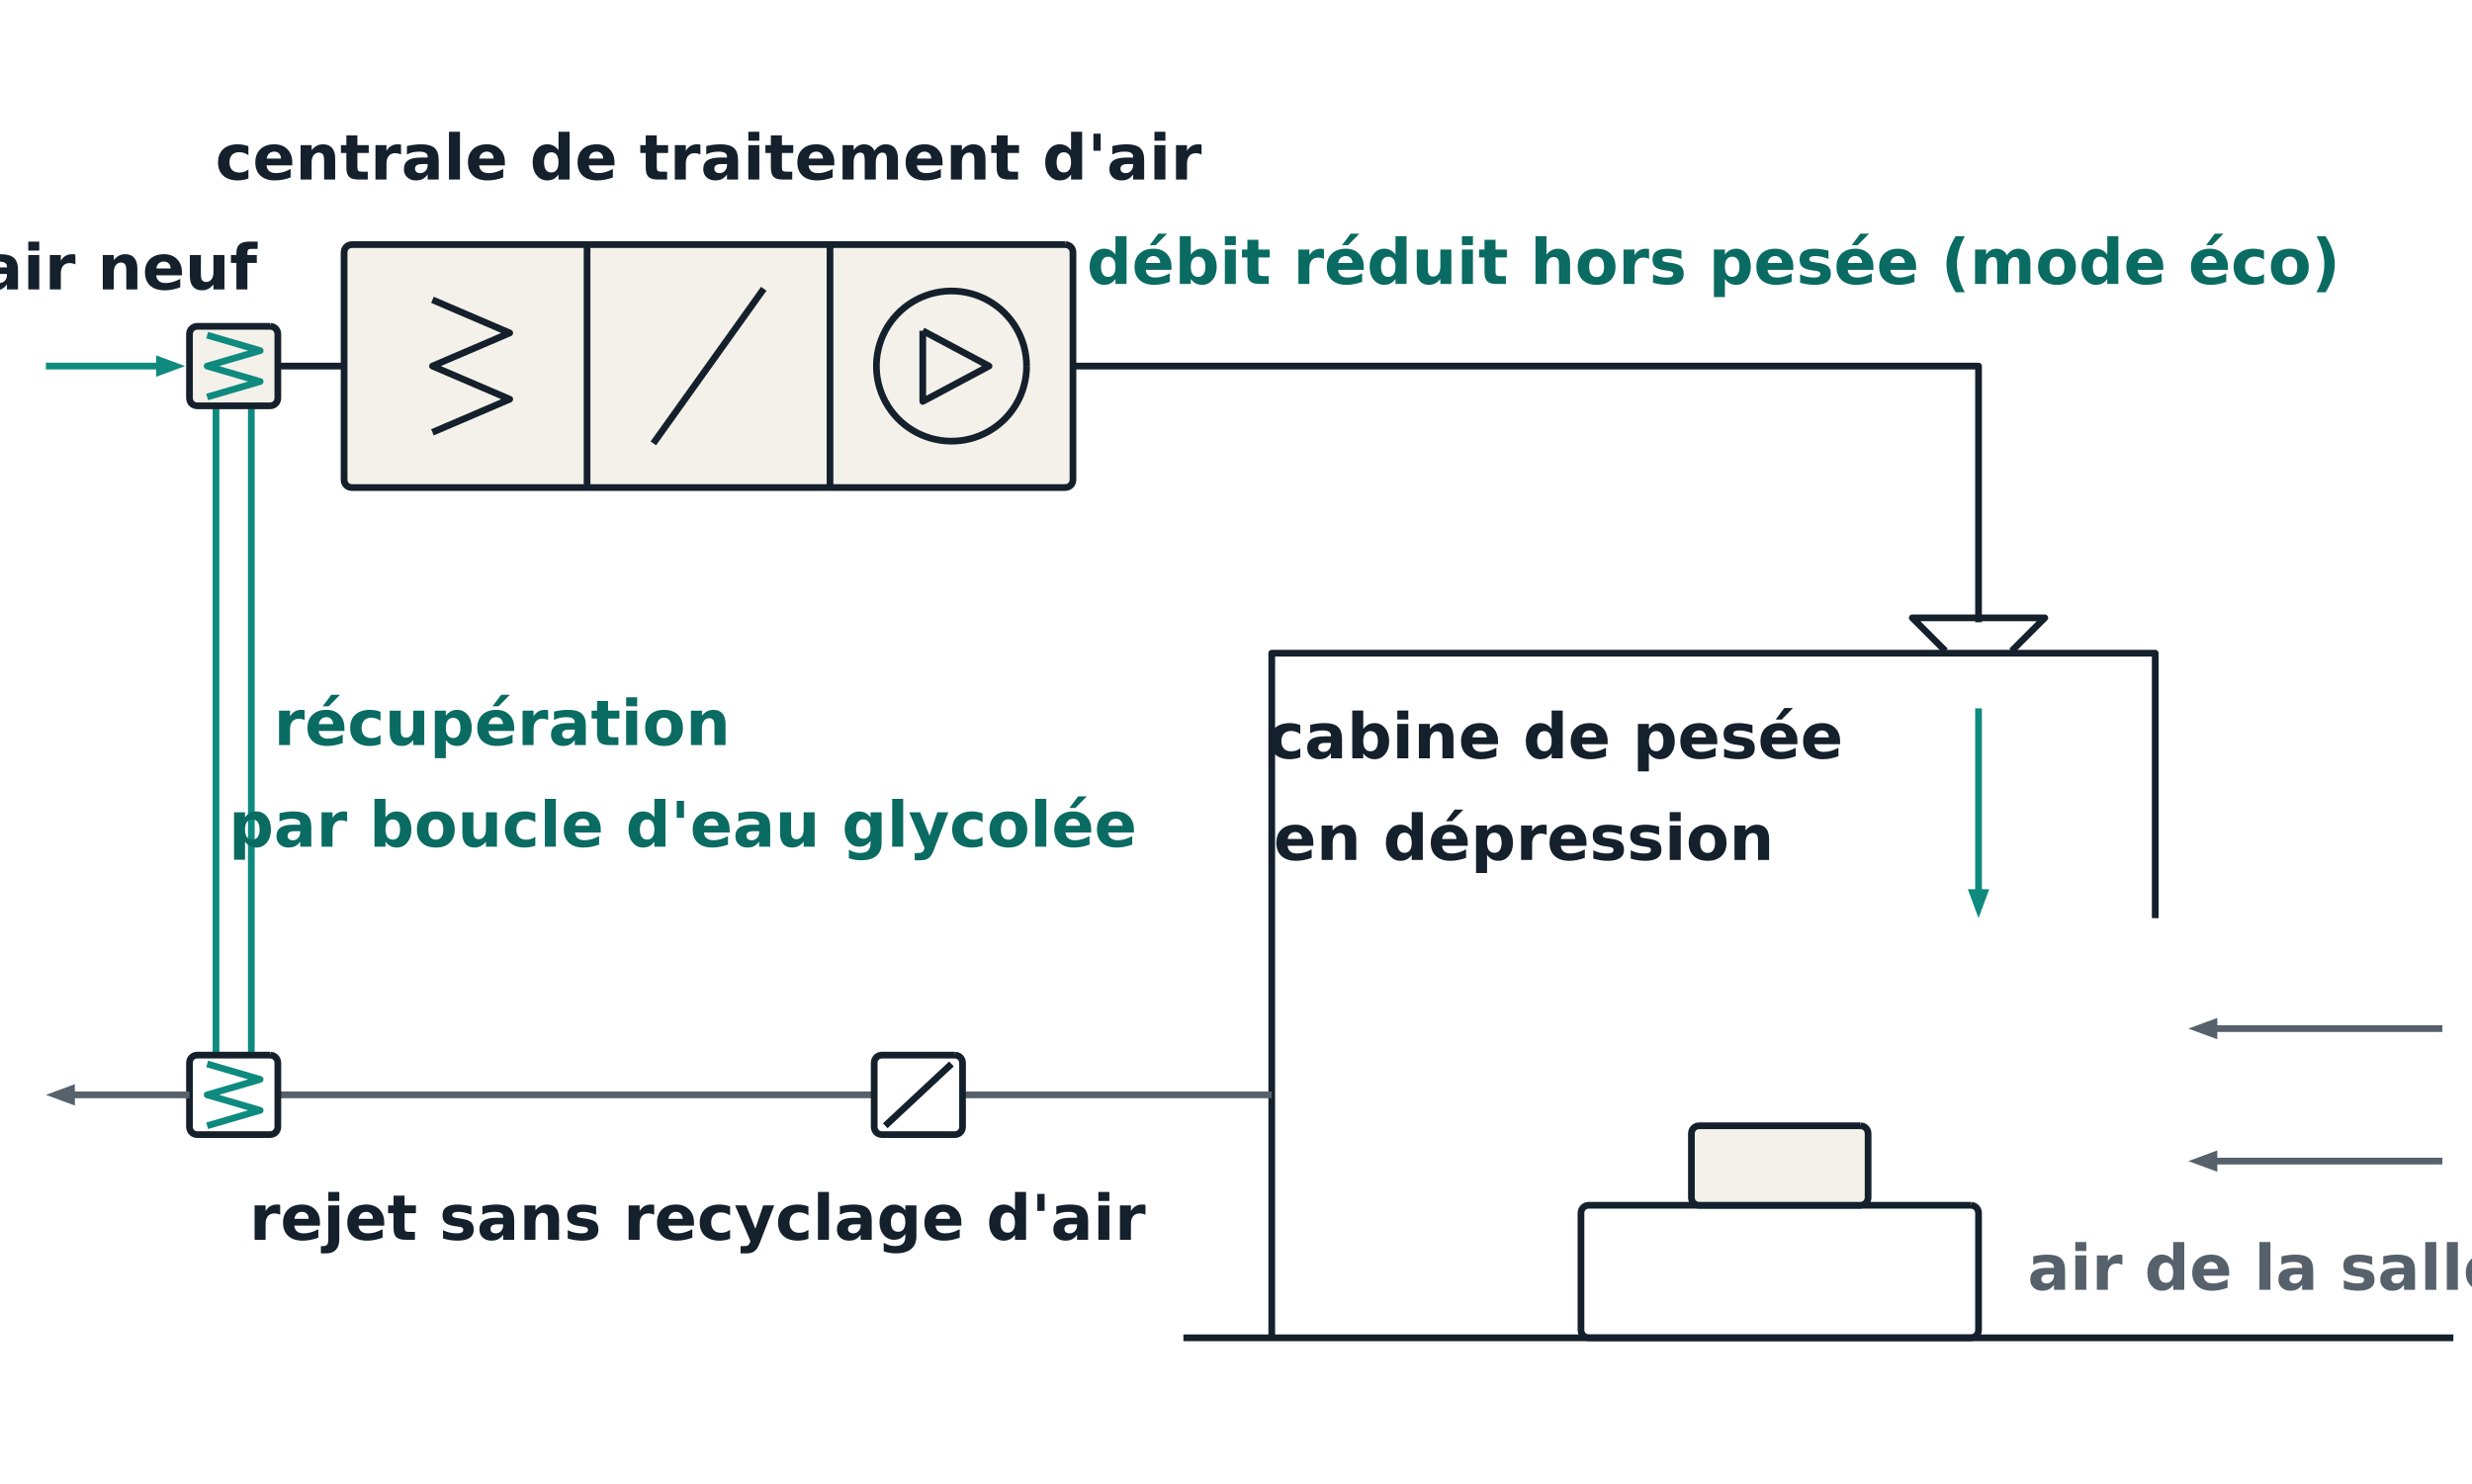
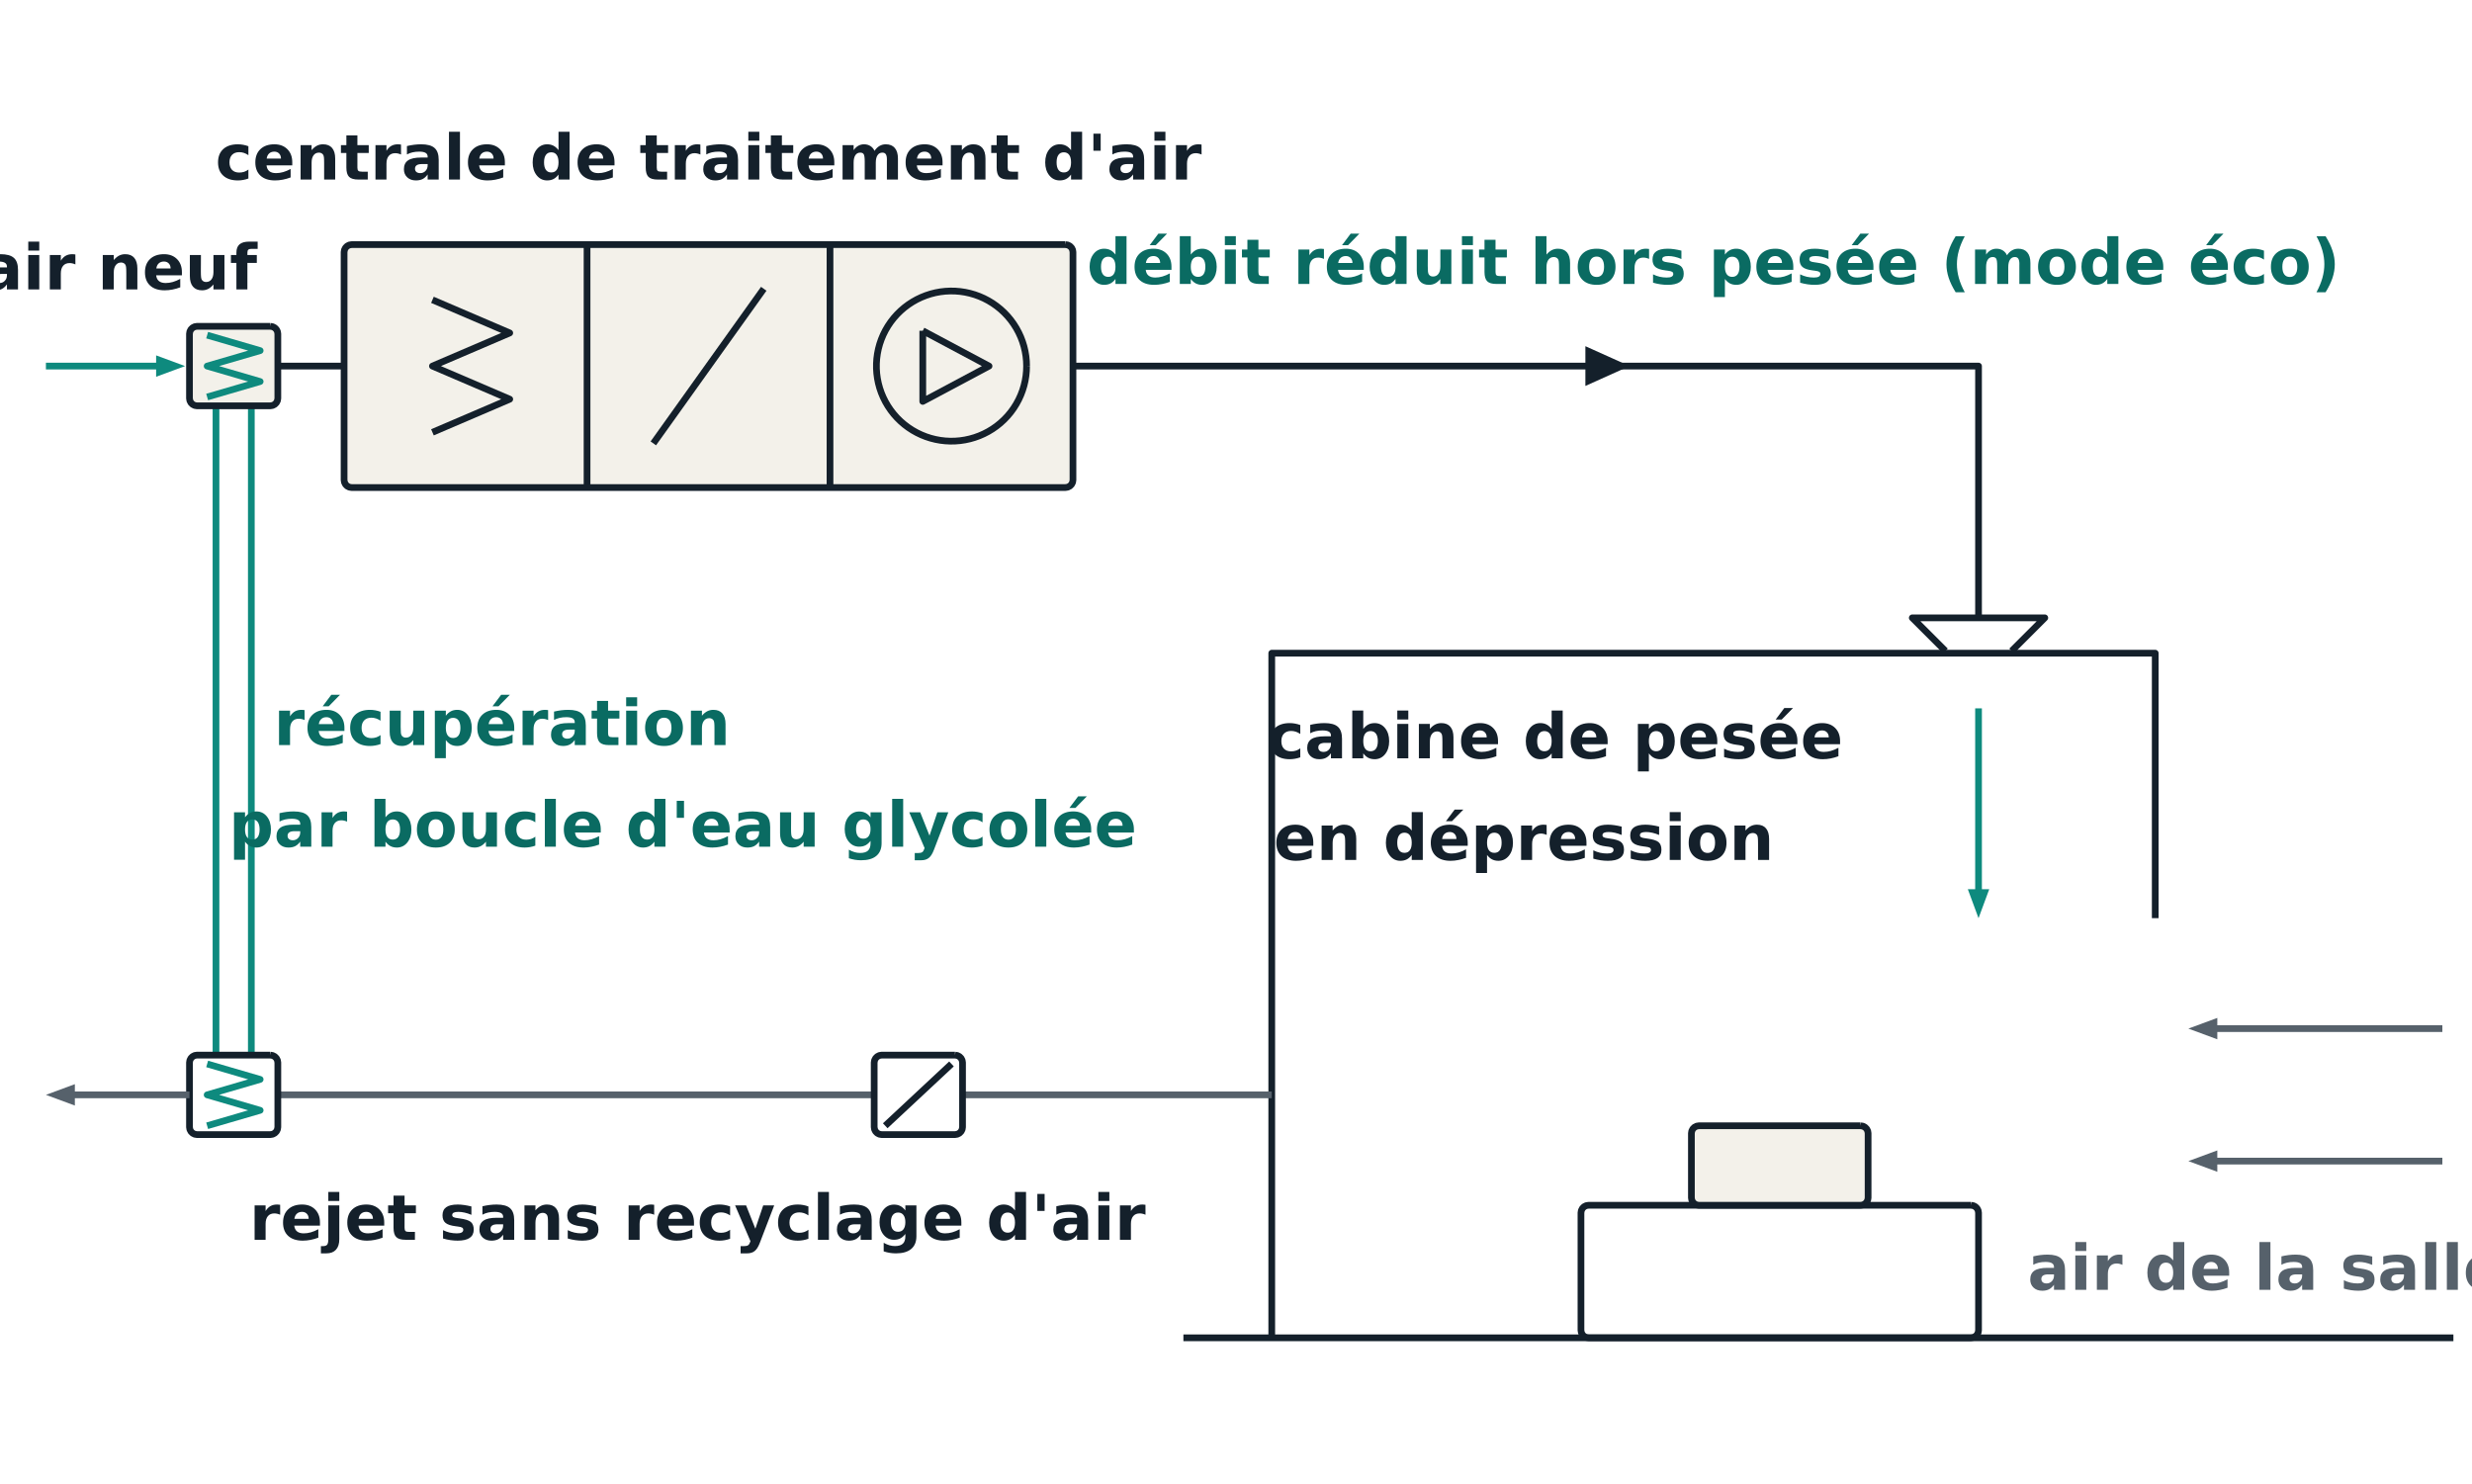
<svg xmlns="http://www.w3.org/2000/svg" viewBox="0 0 1100 660" class="tf-figure" width="1100" height="660" style="aspect-ratio: 1100 / 660" data-viewbox="0 0 1100 660" data-min-text="28" data-slot="1100x660" preserveAspectRatio="xMinYMin meet" role="img" aria-label="Schéma de principe : l'air neuf passe par une batterie de récupération puis par la centrale de traitement d'air, qui le souffle par le haut dans la cabine de pesée. En mode éco, le débit est réduit hors pesée. La cabine est en dépression et l'air de la salle entre par sa façade ouverte. L'air extrait est filtré, passe par la seconde batterie de la boucle d'eau glycolée puis est rejeté dehors sans recyclage.">
  <defs>
    <style type="text/css">.tf-figure *{stroke-linejoin: round; stroke-linecap: butt}</style>
  </defs>
  <g id="tf-ahu-booth-figure_1">
    <g id="tf-ahu-booth-patch_1">
      <path d="M 0 660  L 1100 660  L 1100 0  L 0 0  L 0 660  z " style="fill: none; opacity: 0" />
    </g>
    <g id="tf-ahu-booth-axes_1">
      <g id="tf-ahu-booth-tf-line--0" class="tf-line">
        <path d="M 123.631 162.918  L 153.116 162.918  " clip-path="url(#tf-ahu-booth-peeeca20f9a)" style="fill: none; stroke: var(--ink, #14202B); stroke-width: 2.987" />
      </g>
      <g id="tf-ahu-booth-tf-polyline--1" class="tf-polyline">
-         <path d="M 477.452 162.918  L 880.416 162.918  L 880.416 276.927  " clip-path="url(#tf-ahu-booth-peeeca20f9a)" style="fill: none; stroke: var(--ink, #14202B); stroke-width: 2.987" />
+         <path d="M 477.452 162.918  L 880.416 162.918  L 880.416 274.961  " clip-path="url(#tf-ahu-booth-peeeca20f9a)" style="fill: none; stroke: var(--ink, #14202B); stroke-width: 2.987" />
      </g>
      <g id="tf-ahu-booth-tf-polyline--2" class="tf-polyline">
        <path d="M 865.673 289.704  L 850.931 274.961  L 909.901 274.961  L 895.158 289.704  " clip-path="url(#tf-ahu-booth-peeeca20f9a)" style="fill: none; stroke: var(--ink, #14202B); stroke-width: 2.987" />
      </g>
      <g id="tf-ahu-booth-tf-polyline--3" class="tf-polyline">
        <path d="M 959.043 408.627  L 959.043 290.687  L 565.908 290.687  L 565.908 595.366  " clip-path="url(#tf-ahu-booth-peeeca20f9a)" style="fill: none; stroke: var(--ink, #14202B); stroke-width: 2.987" />
      </g>
      <g id="tf-ahu-booth-tf-line--4" class="tf-line">
        <path d="M 526.594 595.366  L 1091.726 595.366  " clip-path="url(#tf-ahu-booth-peeeca20f9a)" style="fill: none; stroke: var(--ink, #14202B); stroke-width: 2.987" />
      </g>
      <g id="tf-ahu-booth-tf-line--5" class="tf-line">
        <path d="M 565.908 487.254  L 428.311 487.254  " clip-path="url(#tf-ahu-booth-peeeca20f9a)" style="fill: none; stroke: var(--muted, #56616B); stroke-width: 2.987" />
      </g>
      <g id="tf-ahu-booth-tf-line--6" class="tf-line">
        <path d="M 388.997 487.254  L 123.631 487.254  " clip-path="url(#tf-ahu-booth-peeeca20f9a)" style="fill: none; stroke: var(--muted, #56616B); stroke-width: 2.987" />
      </g>
      <g id="tf-ahu-booth-tf-line--7" class="tf-line">
        <path d="M 96.112 180.609  L 96.112 469.563  " clip-path="url(#tf-ahu-booth-peeeca20f9a)" style="fill: none; stroke: var(--accent, #0E8A7E); stroke-width: 2.987" />
      </g>
      <g id="tf-ahu-booth-tf-line--8" class="tf-line">
        <path d="M 111.837 180.609  L 111.837 469.563  " clip-path="url(#tf-ahu-booth-peeeca20f9a)" style="fill: none; stroke: var(--accent, #0E8A7E); stroke-width: 2.987" />
      </g>
      <g id="tf-ahu-booth-tf-box--9" class="tf-box">
        <path d="M 120.271 145.227  L 121.309 145.391  L 122.246 145.868  L 122.989 146.612  L 123.467 147.548  L 123.631 148.587  L 123.631 177.249  L 123.467 178.287  L 122.989 179.224  L 122.246 179.967  L 121.309 180.444  L 120.271 180.609  L 87.678 180.609  L 86.639 180.444  L 85.703 179.967  L 84.959 179.224  L 84.482 178.287  L 84.318 177.249  L 84.318 148.587  L 84.482 147.548  L 84.959 146.612  L 85.703 145.868  L 86.639 145.391  L 87.678 145.227  z " clip-path="url(#tf-ahu-booth-peeeca20f9a)" style="fill: var(--slide-bg, #F3F1EA)" />
      </g>
      <g id="tf-ahu-booth-tf-box--10" class="tf-box">
        <path d="M 120.271 145.227  L 121.309 145.391  L 122.246 145.868  L 122.989 146.612  L 123.467 147.548  L 123.631 148.587  L 123.631 177.249  L 123.467 178.287  L 122.989 179.224  L 122.246 179.967  L 121.309 180.444  L 120.271 180.609  L 87.678 180.609  L 86.639 180.444  L 85.703 179.967  L 84.959 179.224  L 84.482 178.287  L 84.318 177.249  L 84.318 148.587  L 84.482 147.548  L 84.959 146.612  L 85.703 145.868  L 86.639 145.391  L 87.678 145.227  L 120.271 145.227  " clip-path="url(#tf-ahu-booth-peeeca20f9a)" style="fill: none; stroke: var(--ink, #14202B); stroke-width: 2.987" />
      </g>
      <g id="tf-ahu-booth-tf-box--11" class="tf-box">
        <path d="M 474.092 108.862  L 475.131 109.026  L 476.067 109.503  L 476.811 110.247  L 477.288 111.183  L 477.452 112.222  L 477.452 213.614  L 477.288 214.652  L 476.811 215.589  L 476.067 216.332  L 475.131 216.809  L 474.092 216.974  L 156.476 216.974  L 155.438 216.809  L 154.501 216.332  L 153.758 215.589  L 153.281 214.652  L 153.116 213.614  L 153.116 112.222  L 153.281 111.183  L 153.758 110.247  L 154.501 109.503  L 155.438 109.026  L 156.476 108.862  z " clip-path="url(#tf-ahu-booth-peeeca20f9a)" style="fill: var(--slide-bg, #F3F1EA)" />
      </g>
      <g id="tf-ahu-booth-tf-box--12" class="tf-box">
        <path d="M 474.092 108.862  L 475.131 109.026  L 476.067 109.503  L 476.811 110.247  L 477.288 111.183  L 477.452 112.222  L 477.452 213.614  L 477.288 214.652  L 476.811 215.589  L 476.067 216.332  L 475.131 216.809  L 474.092 216.974  L 156.476 216.974  L 155.438 216.809  L 154.501 216.332  L 153.758 215.589  L 153.281 214.652  L 153.116 213.614  L 153.116 112.222  L 153.281 111.183  L 153.758 110.247  L 154.501 109.503  L 155.438 109.026  L 156.476 108.862  L 474.092 108.862  " clip-path="url(#tf-ahu-booth-peeeca20f9a)" style="fill: none; stroke: var(--ink, #14202B); stroke-width: 2.987" />
      </g>
      <g id="tf-ahu-booth-tf-box--13" class="tf-box">
        <path d="M 877.056 536.396  L 878.094 536.56  L 879.031 537.038  L 879.774 537.781  L 880.251 538.718  L 880.416 539.756  L 880.416 592.006  L 880.251 593.044  L 879.774 593.981  L 879.031 594.724  L 878.094 595.202  L 877.056 595.366  L 706.865 595.366  L 705.827 595.202  L 704.89 594.724  L 704.147 593.981  L 703.67 593.044  L 703.505 592.006  L 703.505 539.756  L 703.67 538.718  L 704.147 537.781  L 704.89 537.038  L 705.827 536.56  L 706.865 536.396  L 877.056 536.396  " clip-path="url(#tf-ahu-booth-peeeca20f9a)" style="fill: none; stroke: var(--ink, #14202B); stroke-width: 2.987" />
      </g>
      <g id="tf-ahu-booth-tf-box--14" class="tf-box">
        <path d="M 827.914 501.014  L 828.952 501.178  L 829.889 501.655  L 830.632 502.399  L 831.109 503.335  L 831.274 504.374  L 831.274 533.036  L 831.109 534.074  L 830.632 535.011  L 829.889 535.754  L 828.952 536.231  L 827.914 536.396  L 756.007 536.396  L 754.969 536.231  L 754.032 535.754  L 753.289 535.011  L 752.811 534.074  L 752.647 533.036  L 752.647 504.374  L 752.811 503.335  L 753.289 502.399  L 754.032 501.655  L 754.969 501.178  L 756.007 501.014  z " clip-path="url(#tf-ahu-booth-peeeca20f9a)" style="fill: var(--slide-bg, #F3F1EA)" />
      </g>
      <g id="tf-ahu-booth-tf-box--15" class="tf-box">
        <path d="M 827.914 501.014  L 828.952 501.178  L 829.889 501.655  L 830.632 502.399  L 831.109 503.335  L 831.274 504.374  L 831.274 533.036  L 831.109 534.074  L 830.632 535.011  L 829.889 535.754  L 828.952 536.231  L 827.914 536.396  L 756.007 536.396  L 754.969 536.231  L 754.032 535.754  L 753.289 535.011  L 752.811 534.074  L 752.647 533.036  L 752.647 504.374  L 752.811 503.335  L 753.289 502.399  L 754.032 501.655  L 754.969 501.178  L 756.007 501.014  L 827.914 501.014  " clip-path="url(#tf-ahu-booth-peeeca20f9a)" style="fill: none; stroke: var(--ink, #14202B); stroke-width: 2.987" />
      </g>
      <g id="tf-ahu-booth-tf-box--16" class="tf-box">
        <path d="M 424.951 469.563  L 425.989 469.727  L 426.926 470.205  L 427.669 470.948  L 428.146 471.885  L 428.311 472.923  L 428.311 501.585  L 428.146 502.623  L 427.669 503.56  L 426.926 504.303  L 425.989 504.781  L 424.951 504.945  L 392.357 504.945  L 391.319 504.781  L 390.382 504.303  L 389.639 503.56  L 389.162 502.623  L 388.997 501.585  L 388.997 472.923  L 389.162 471.885  L 389.639 470.948  L 390.382 470.205  L 391.319 469.727  L 392.357 469.563  L 424.951 469.563  " clip-path="url(#tf-ahu-booth-peeeca20f9a)" style="fill: none; stroke: var(--ink, #14202B); stroke-width: 2.987" />
      </g>
      <g id="tf-ahu-booth-tf-box--17" class="tf-box">
        <path d="M 120.271 469.563  L 121.309 469.727  L 122.246 470.205  L 122.989 470.948  L 123.467 471.885  L 123.631 472.923  L 123.631 501.585  L 123.467 502.623  L 122.989 503.56  L 122.246 504.303  L 121.309 504.781  L 120.271 504.945  L 87.678 504.945  L 86.639 504.781  L 85.703 504.303  L 84.959 503.56  L 84.482 502.623  L 84.318 501.585  L 84.318 472.923  L 84.482 471.885  L 84.959 470.948  L 85.703 470.205  L 86.639 469.727  L 87.678 469.563  L 120.271 469.563  " clip-path="url(#tf-ahu-booth-peeeca20f9a)" style="fill: none; stroke: var(--ink, #14202B); stroke-width: 2.987" />
      </g>
      <g id="tf-ahu-booth-tf-arrow--18" class="tf-arrow">
        <path d="M 20.433 162.918  L 70.76 162.918  " clip-path="url(#tf-ahu-booth-peeeca20f9a)" style="fill: none; stroke: var(--accent, #0E8A7E); stroke-width: 2.987" />
      </g>
      <g id="tf-ahu-booth-tf-arrow--19" class="tf-arrow">
        <path d="M 880.416 315.257  L 880.416 397.035  " clip-path="url(#tf-ahu-booth-peeeca20f9a)" style="fill: none; stroke: var(--accent, #0E8A7E); stroke-width: 2.987" />
      </g>
      <g id="tf-ahu-booth-tf-arrow--20" class="tf-arrow">
        <path d="M 1086.812 457.769  L 985.377 457.769  " clip-path="url(#tf-ahu-booth-peeeca20f9a)" style="fill: none; stroke: var(--muted, #56616B); stroke-width: 2.987" />
      </g>
      <g id="tf-ahu-booth-tf-arrow--21" class="tf-arrow">
        <path d="M 1086.812 516.739  L 985.377 516.739  " clip-path="url(#tf-ahu-booth-peeeca20f9a)" style="fill: none; stroke: var(--muted, #56616B); stroke-width: 2.987" />
      </g>
      <g id="tf-ahu-booth-tf-arrow--22" class="tf-arrow">
        <path d="M 84.318 487.254  L 32.025 487.254  " clip-path="url(#tf-ahu-booth-peeeca20f9a)" style="fill: none; stroke: var(--muted, #56616B); stroke-width: 2.987" />
      </g>
      <g id="tf-ahu-booth-tf-arrow--23" class="tf-arrow">
        <path d="M 82.352 162.918  L 69.472 158.158  L 69.472 167.678  z " clip-path="url(#tf-ahu-booth-peeeca20f9a)" style="fill: var(--accent, #0E8A7E)" />
      </g>
      <g id="tf-ahu-booth-tf-arrow--24" class="tf-arrow">
        <path d="M 880.416 408.627  L 885.176 395.747  L 875.656 395.747  z " clip-path="url(#tf-ahu-booth-peeeca20f9a)" style="fill: var(--accent, #0E8A7E)" />
      </g>
      <g id="tf-ahu-booth-tf-arrow--25" class="tf-arrow">
        <path d="M 973.785 457.769  L 986.665 462.529  L 986.665 453.009  z " clip-path="url(#tf-ahu-booth-peeeca20f9a)" style="fill: var(--muted, #56616B)" />
      </g>
      <g id="tf-ahu-booth-tf-arrow--26" class="tf-arrow">
        <path d="M 973.785 516.739  L 986.665 521.499  L 986.665 511.979  z " clip-path="url(#tf-ahu-booth-peeeca20f9a)" style="fill: var(--muted, #56616B)" />
      </g>
      <g id="tf-ahu-booth-tf-arrow--27" class="tf-arrow">
        <path d="M 20.433 487.254  L 33.313 492.014  L 33.313 482.494  z " clip-path="url(#tf-ahu-booth-peeeca20f9a)" style="fill: var(--muted, #56616B)" />
      </g>
      <g id="tf-ahu-booth-tf-polyline--28" class="tf-polyline">
        <path d="M 92.18 149.158  L 115.768 156.038  L 92.18 162.918  L 115.768 169.798  L 92.18 176.677  " clip-path="url(#tf-ahu-booth-peeeca20f9a)" style="fill: none; stroke: var(--accent, #0E8A7E); stroke-width: 2.987" />
      </g>
      <g id="tf-ahu-booth-tf-line--29" class="tf-line">
        <path d="M 261.228 216.974  L 261.228 108.862  " clip-path="url(#tf-ahu-booth-peeeca20f9a)" style="fill: none; stroke: var(--ink, #14202B); stroke-width: 2.987" />
      </g>
      <g id="tf-ahu-booth-tf-line--30" class="tf-line">
        <path d="M 369.34 216.974  L 369.34 108.862  " clip-path="url(#tf-ahu-booth-peeeca20f9a)" style="fill: none; stroke: var(--ink, #14202B); stroke-width: 2.987" />
      </g>
      <g id="tf-ahu-booth-tf-polyline--31" class="tf-polyline">
        <path d="M 192.43 133.433  L 226.829 148.175  L 192.43 162.918  L 226.829 177.66  L 192.43 192.403  " clip-path="url(#tf-ahu-booth-peeeca20f9a)" style="fill: none; stroke: var(--ink, #14202B); stroke-width: 2.987" />
      </g>
      <g id="tf-ahu-booth-tf-line--32" class="tf-line">
        <path d="M 290.713 197.317  L 339.855 128.518  " clip-path="url(#tf-ahu-booth-peeeca20f9a)" style="fill: none; stroke: var(--ink, #14202B); stroke-width: 2.987" />
      </g>
      <g id="tf-ahu-booth-tf-line--33" class="tf-line">
        <path d="M 393.911 501.014  L 423.396 473.494  " clip-path="url(#tf-ahu-booth-peeeca20f9a)" style="fill: none; stroke: var(--ink, #14202B); stroke-width: 2.987" />
      </g>
      <g id="tf-ahu-booth-tf-polyline--34" class="tf-polyline">
        <path d="M 92.18 473.494  L 115.768 480.374  L 92.18 487.254  L 115.768 494.134  L 92.18 501.014  " clip-path="url(#tf-ahu-booth-peeeca20f9a)" style="fill: none; stroke: var(--accent, #0E8A7E); stroke-width: 2.987" />
      </g>
      <g id="tf-ahu-booth-tf-circle--35" class="tf-circle">
        <path d="M 456.813 162.918  L 456.74 160.709  L 456.521 158.51  L 456.157 156.331  L 455.65 154.18  L 455.002 152.067  L 454.216 150.002  L 453.295 147.994  L 452.243 146.05  L 451.066 144.181  L 449.767 142.393  L 448.353 140.695  L 446.829 139.094  L 445.204 137.597  L 443.482 136.212  L 441.674 134.943  L 439.785 133.796  L 437.824 132.776  L 435.801 131.889  L 433.723 131.137  L 431.6 130.524  L 429.441 130.052  L 427.256 129.725  L 425.053 129.542  L 422.844 129.506  L 420.637 129.615  L 418.442 129.871  L 416.269 130.27  L 414.127 130.813  L 412.025 131.496  L 409.973 132.316  L 407.98 133.27  L 406.054 134.354  L 404.204 135.562  L 402.438 136.89  L 400.764 138.332  L 399.189 139.882  L 397.719 141.532  L 396.362 143.276  L 395.123 145.106  L 394.008 147.013  L 393.021 148.99  L 392.167 151.028  L 391.449 153.118  L 390.871 155.251  L 390.436 157.417  L 390.144 159.608  L 389.998 161.813  L 389.998 164.023  L 390.144 166.227  L 390.436 168.418  L 390.871 170.584  L 391.449 172.717  L 392.167 174.807  L 393.021 176.845  L 394.008 178.822  L 395.123 180.73  L 396.362 182.559  L 397.719 184.303  L 399.189 185.953  L 400.764 187.503  L 402.438 188.945  L 404.204 190.273  L 406.054 191.482  L 407.98 192.566  L 409.973 193.52  L 412.025 194.34  L 414.127 195.023  L 416.269 195.565  L 418.442 195.965  L 420.637 196.22  L 422.844 196.33  L 425.053 196.293  L 427.256 196.111  L 429.441 195.783  L 431.6 195.312  L 433.723 194.699  L 435.801 193.947  L 437.824 193.059  L 439.785 192.04  L 441.674 190.893  L 443.482 189.624  L 445.204 188.238  L 446.829 186.741  L 448.353 185.14  L 449.767 183.442  L 451.066 181.655  L 452.243 179.785  L 453.295 177.842  L 454.216 175.833  L 455.002 173.768  L 455.65 171.655  L 456.157 169.505  L 456.521 167.325  L 456.74 165.126  z " clip-path="url(#tf-ahu-booth-peeeca20f9a)" style="fill: var(--slide-bg, #F3F1EA)" />
      </g>
      <g id="tf-ahu-booth-tf-circle--36" class="tf-circle">
        <path d="M 456.813 162.918  L 456.74 160.709  L 456.521 158.51  L 456.157 156.331  L 455.65 154.18  L 455.002 152.067  L 454.216 150.002  L 453.295 147.994  L 452.243 146.05  L 451.066 144.181  L 449.767 142.393  L 448.353 140.695  L 446.829 139.094  L 445.204 137.597  L 443.482 136.212  L 441.674 134.943  L 439.785 133.796  L 437.824 132.776  L 435.801 131.889  L 433.723 131.137  L 431.6 130.524  L 429.441 130.052  L 427.256 129.725  L 425.053 129.542  L 422.844 129.506  L 420.637 129.615  L 418.442 129.871  L 416.269 130.27  L 414.127 130.813  L 412.025 131.496  L 409.973 132.316  L 407.98 133.27  L 406.054 134.354  L 404.204 135.562  L 402.438 136.89  L 400.764 138.332  L 399.189 139.882  L 397.719 141.532  L 396.362 143.276  L 395.123 145.106  L 394.008 147.013  L 393.021 148.99  L 392.167 151.028  L 391.449 153.118  L 390.871 155.251  L 390.436 157.417  L 390.144 159.608  L 389.998 161.813  L 389.998 164.023  L 390.144 166.227  L 390.436 168.418  L 390.871 170.584  L 391.449 172.717  L 392.167 174.807  L 393.021 176.845  L 394.008 178.822  L 395.123 180.73  L 396.362 182.559  L 397.719 184.303  L 399.189 185.953  L 400.764 187.503  L 402.438 188.945  L 404.204 190.273  L 406.054 191.482  L 407.98 192.566  L 409.973 193.52  L 412.025 194.34  L 414.127 195.023  L 416.269 195.565  L 418.442 195.965  L 420.637 196.22  L 422.844 196.33  L 425.053 196.293  L 427.256 196.111  L 429.441 195.783  L 431.6 195.312  L 433.723 194.699  L 435.801 193.947  L 437.824 193.059  L 439.785 192.04  L 441.674 190.893  L 443.482 189.624  L 445.204 188.238  L 446.829 186.741  L 448.353 185.14  L 449.767 183.442  L 451.066 181.655  L 452.243 179.785  L 453.295 177.842  L 454.216 175.833  L 455.002 173.768  L 455.65 171.655  L 456.157 169.505  L 456.521 167.325  L 456.74 165.126  L 456.813 162.918  " clip-path="url(#tf-ahu-booth-peeeca20f9a)" style="fill: none; stroke: var(--ink, #14202B); stroke-width: 2.987" />
      </g>
      <g id="tf-ahu-booth-tf-polygon--37" class="tf-polygon">
        <path d="M 410.62 147.192  L 410.62 178.643  L 440.105 162.918  L 410.62 147.192  " clip-path="url(#tf-ahu-booth-peeeca20f9a)" style="fill: none; stroke: var(--ink, #14202B); stroke-width: 2.987" />
      </g>
-       <g id="tf-ahu-booth-tf-label--38" class="tf-label tf-ink">
+       <g id="tf-ahu-booth-tf-polygon--38" class="tf-polygon">
+         <path d="M 705.471 154.072  L 705.471 171.763  L 725.127 162.918  z " clip-path="url(#tf-ahu-booth-peeeca20f9a)" style="fill: var(--ink, #14202B)" />
+       </g>
+       <g id="tf-ahu-booth-tf-label--39" class="tf-label tf-ink">
        <text style="font-weight: 600; font-size: 28px; font-family: 'Instrument Sans', 'DejaVu Sans'; text-anchor: middle; fill: var(--ink, #14202B)" x="52.867" y="128.812" transform="rotate(-0 52.86677 128.8115)">air neuf</text>
      </g>
-       <g id="tf-ahu-booth-tf-label--39" class="tf-label tf-ink">
+       <g id="tf-ahu-booth-tf-label--40" class="tf-label tf-ink">
        <text style="font-weight: 600; font-size: 28px; font-family: 'Instrument Sans', 'DejaVu Sans'; text-anchor: middle; fill: var(--ink, #14202B)" x="315.284" y="79.908" transform="rotate(-0 315.2843 79.90811)">centrale de traitement d'air</text>
      </g>
-       <g id="tf-ahu-booth-tf-label--40" class="tf-label tf-ink">
+       <g id="tf-ahu-booth-tf-label--41" class="tf-label tf-ink">
        <text style="font-weight: 600; font-size: 28px; font-family: 'Instrument Sans', 'DejaVu Sans'; text-anchor: middle; fill: var(--accent-text, #0A6B62)" x="762.475" y="126.377" transform="rotate(-0 762.4753 126.3769)">débit réduit hors pesée (mode éco)</text>
      </g>
-       <g id="tf-ahu-booth-tf-label--41" class="tf-label tf-ink">
+       <g id="tf-ahu-booth-tf-label--42" class="tf-label tf-ink">
        <text style="font-weight: 600; font-size: 28px; font-family: 'Instrument Sans', 'DejaVu Sans'; text-anchor: middle; fill: var(--accent-text, #0A6B62)" x="223.42" y="331.593" transform="rotate(-0 223.4205 331.593)">récupération</text>
      </g>
-       <g id="tf-ahu-booth-tf-label--42" class="tf-label tf-ink">
+       <g id="tf-ahu-booth-tf-label--43" class="tf-label tf-ink">
        <text style="font-weight: 600; font-size: 28px; font-family: 'Instrument Sans', 'DejaVu Sans'; text-anchor: middle; fill: var(--accent-text, #0A6B62)" x="303.85" y="376.803" transform="rotate(-0 303.8502 376.8035)">par boucle d'eau glycolée</text>
      </g>
-       <g id="tf-ahu-booth-tf-label--43" class="tf-label tf-ink">
+       <g id="tf-ahu-booth-tf-label--44" class="tf-label tf-ink">
        <text style="font-weight: 600; font-size: 28px; font-family: 'Instrument Sans', 'DejaVu Sans'; text-anchor: middle; fill: var(--ink, #14202B)" x="310.37" y="551.749" transform="rotate(-0 310.3701 551.7485)">rejet sans recyclage d'air</text>
      </g>
-       <g id="tf-ahu-booth-tf-label--44" class="tf-label tf-ink">
+       <g id="tf-ahu-booth-tf-label--45" class="tf-label tf-ink">
        <text style="font-weight: 600; font-size: 28px; font-family: 'Instrument Sans', 'DejaVu Sans'; text-anchor: middle; fill: var(--ink, #14202B)" x="692.018" y="337.49" transform="rotate(-0 692.0177 337.49)">cabine de pesée</text>
      </g>
-       <g id="tf-ahu-booth-tf-label--45" class="tf-label tf-ink">
+       <g id="tf-ahu-booth-tf-label--46" class="tf-label tf-ink">
        <text style="font-weight: 600; font-size: 28px; font-family: 'Instrument Sans', 'DejaVu Sans'; text-anchor: middle; fill: var(--ink, #14202B)" x="678.08" y="382.701" transform="rotate(-0 678.0802 382.7005)">en dépression</text>
      </g>
-       <g id="tf-ahu-booth-tf-label--46" class="tf-label tf-ink">
+       <g id="tf-ahu-booth-tf-label--47" class="tf-label tf-ink">
        <text style="font-weight: 600; font-size: 28px; font-family: 'Instrument Sans', 'DejaVu Sans'; text-anchor: middle; fill: var(--muted, #56616B)" x="1008.632" y="574.037" transform="rotate(-0 1008.632 574.0368)">air de la salle</text>
      </g>
    </g>
  </g>
  <defs>
    <clipPath id="tf-ahu-booth-peeeca20f9a">
      <rect x="0" y="0" width="1100" height="660" />
    </clipPath>
  </defs>
</svg>
